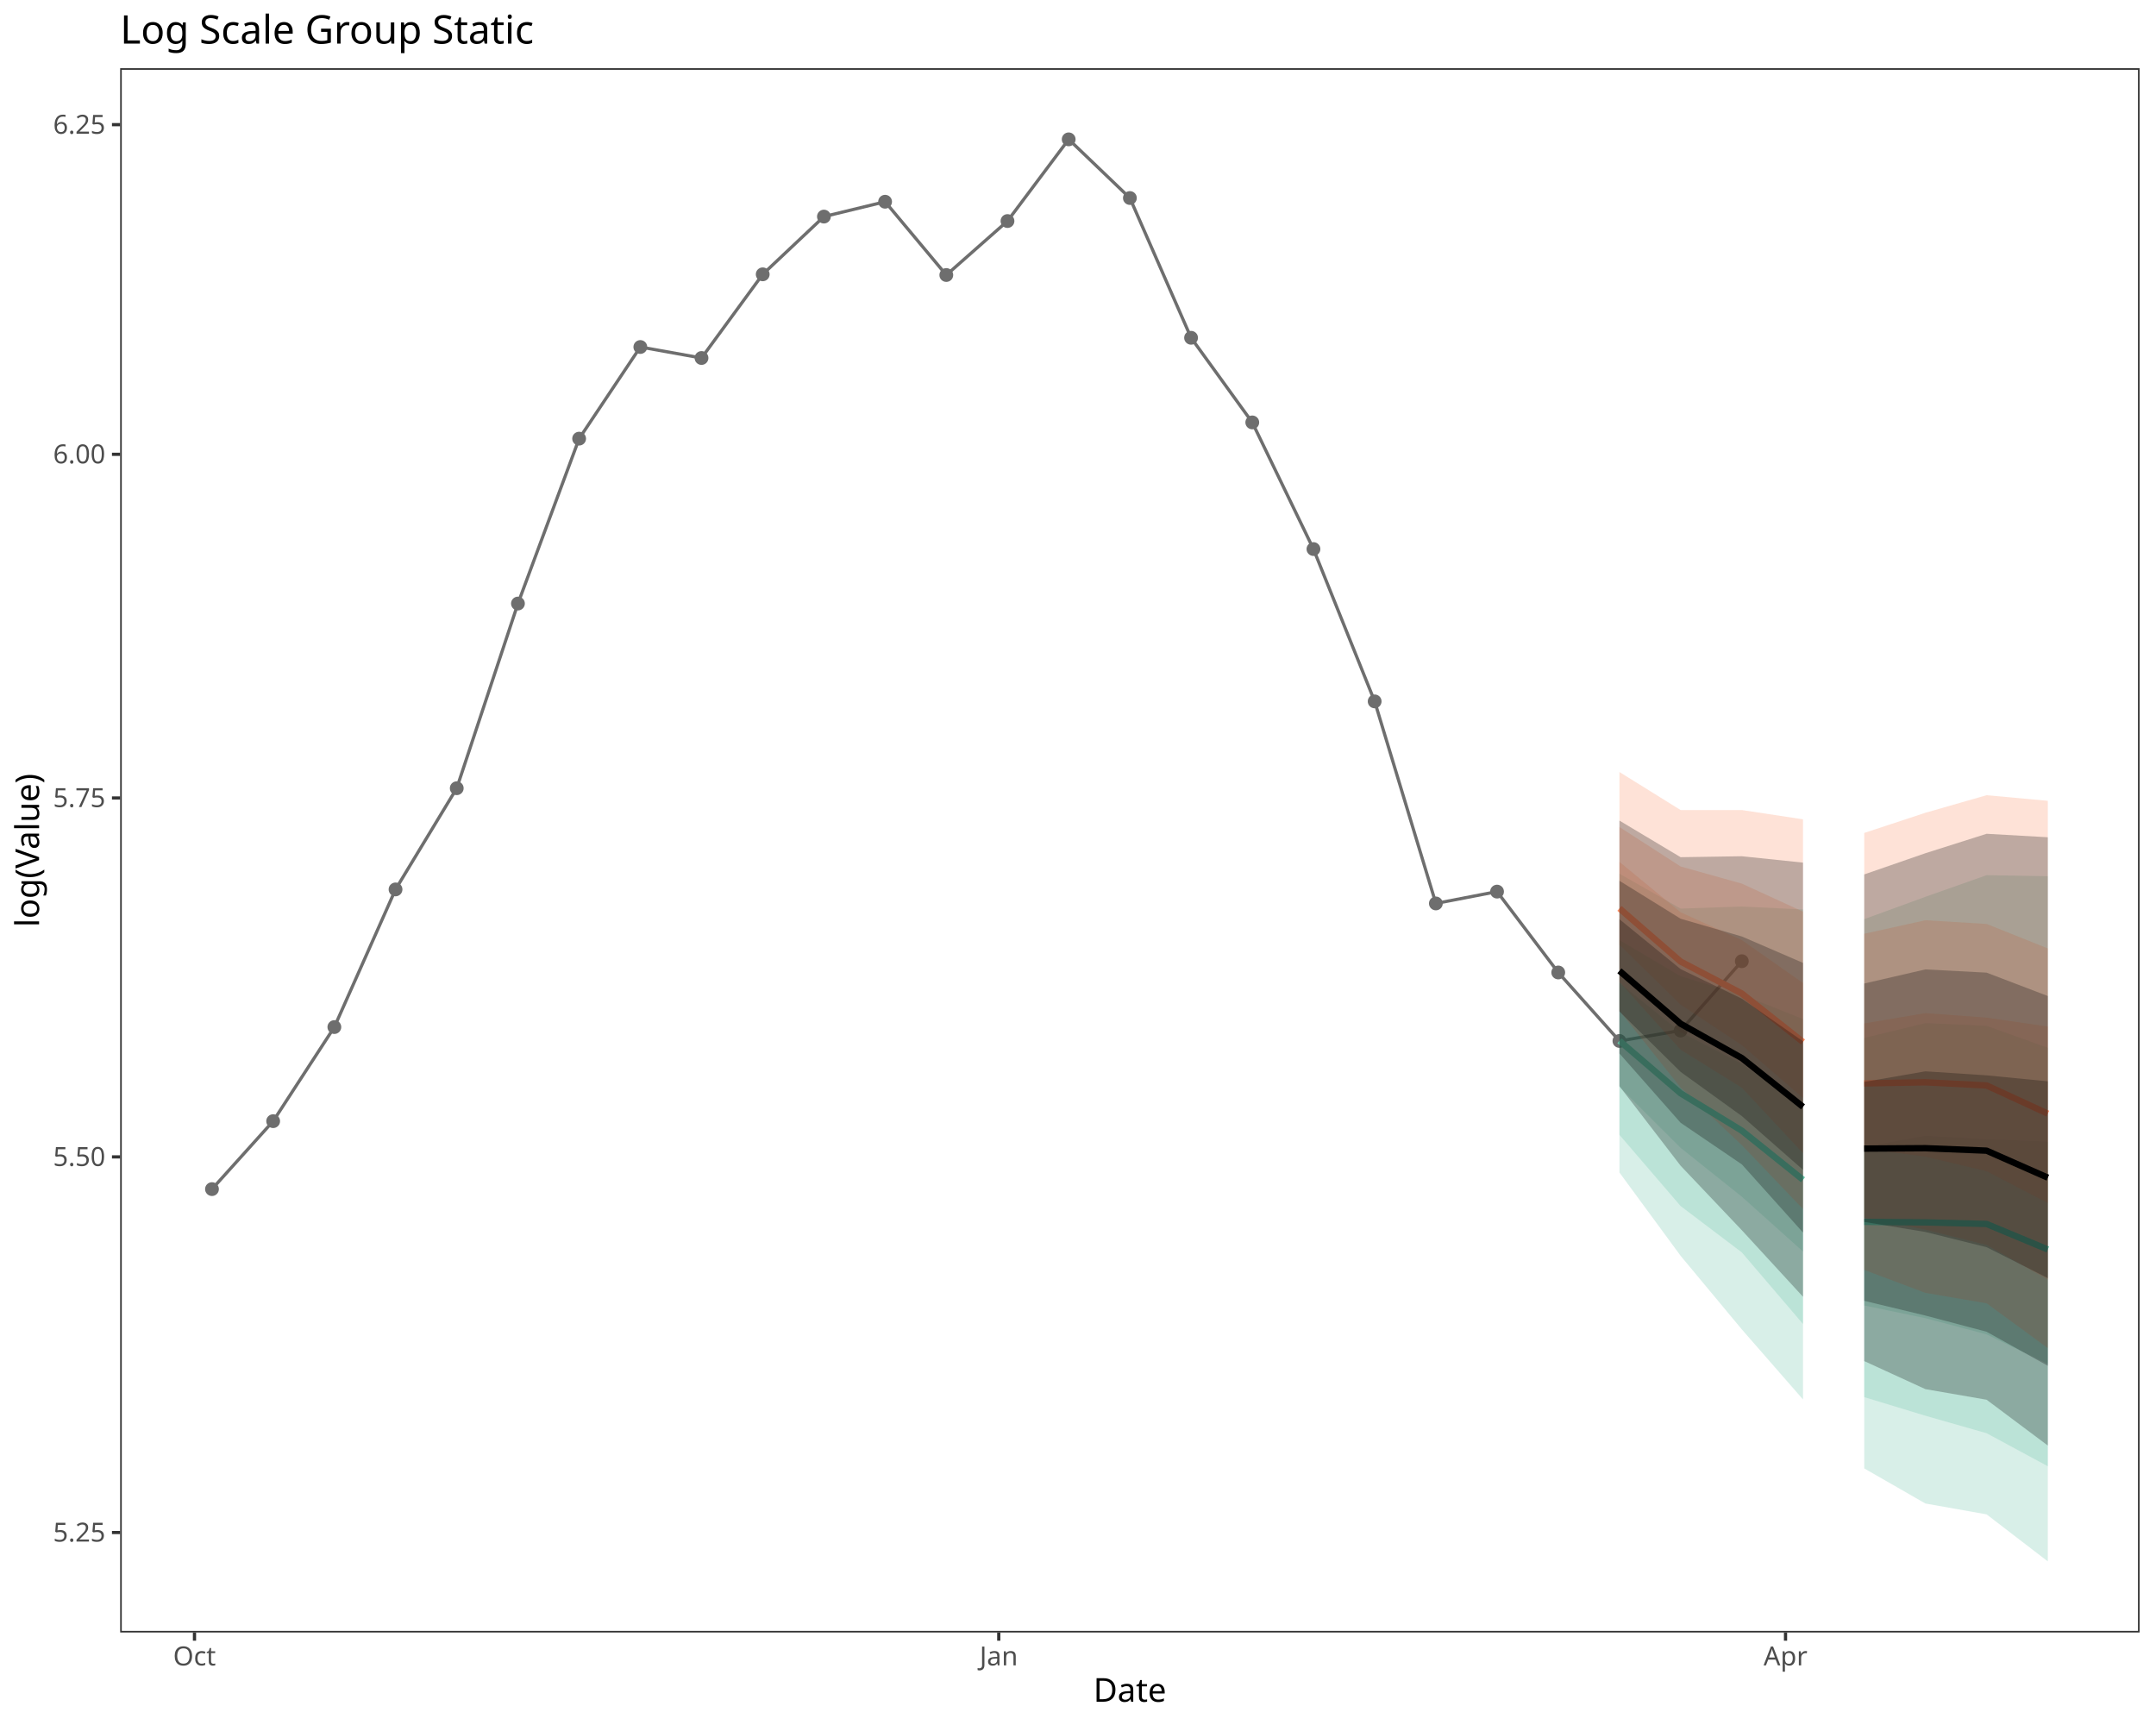
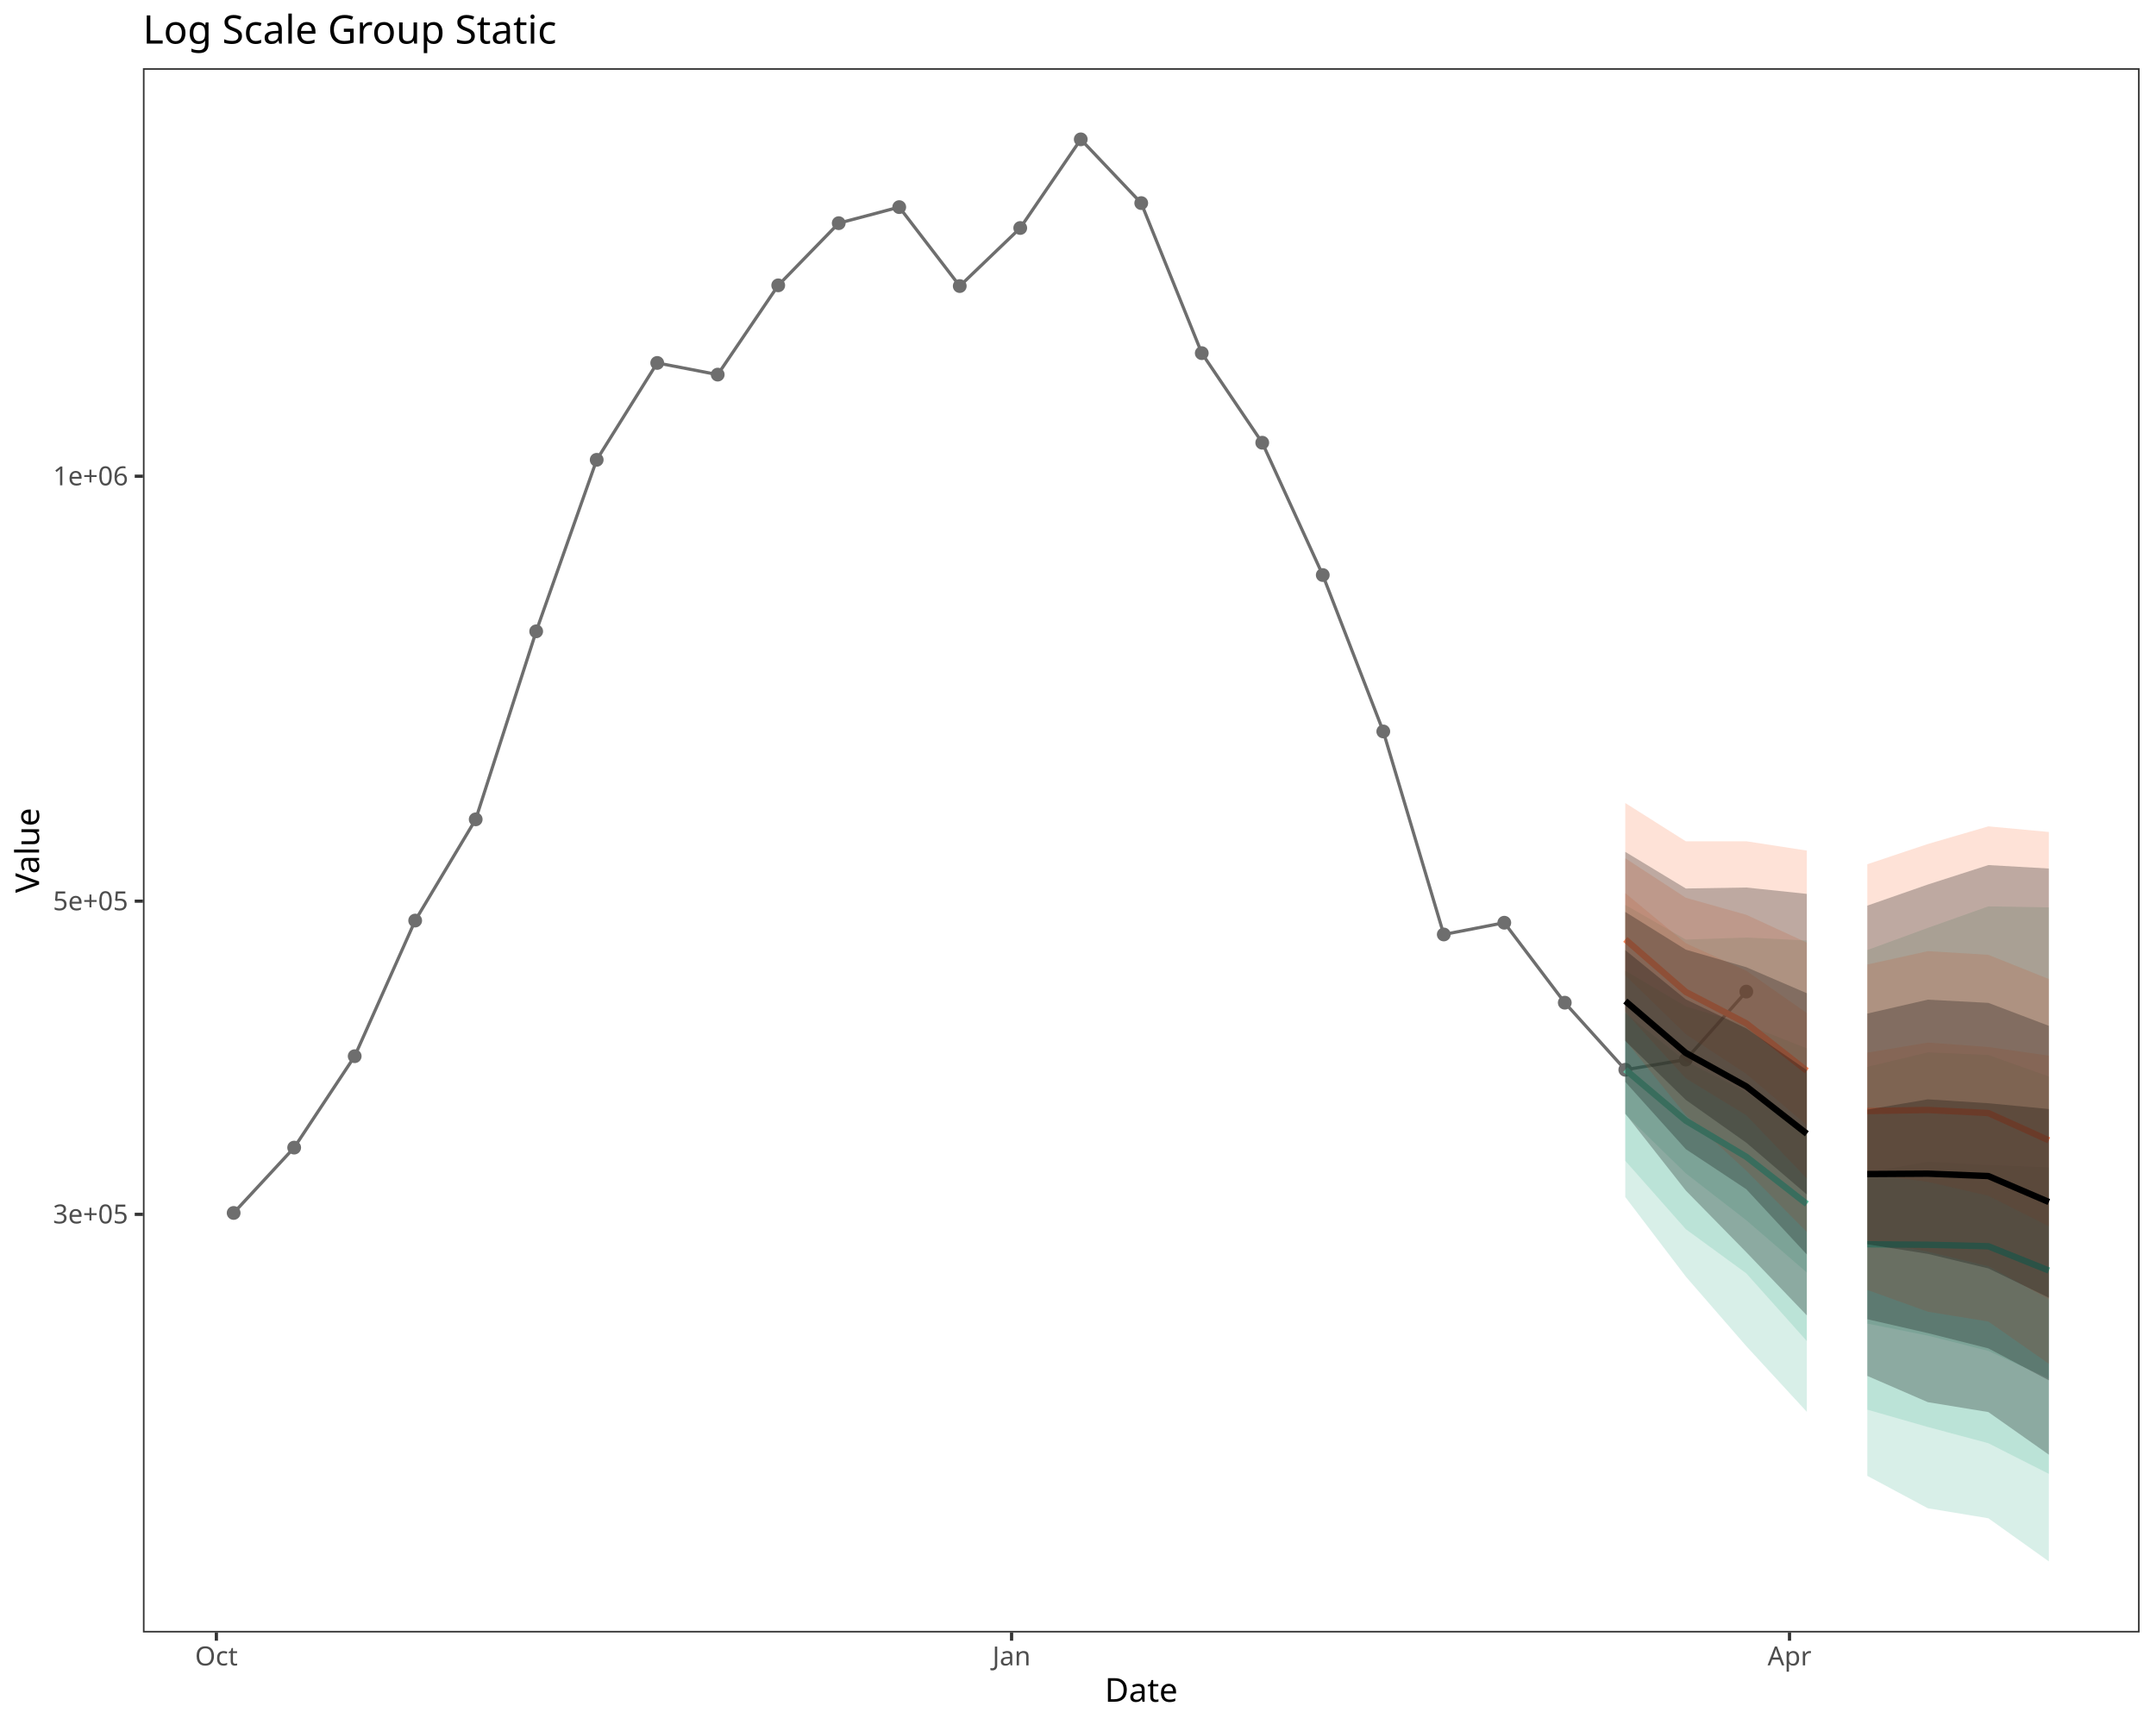
<svg xmlns="http://www.w3.org/2000/svg" class="svglite" data-engine-version="2.0" width="720.00pt" height="576.00pt" viewBox="0 0 720.00 576.00">
  <defs>
    <style type="text/css">
    .svglite line, .svglite polyline, .svglite polygon, .svglite path, .svglite rect, .svglite circle {
      fill: none;
      stroke: #000000;
      stroke-linecap: round;
      stroke-linejoin: round;
      stroke-miterlimit: 10.00;
    }
  </style>
  </defs>
  <rect width="100%" height="100%" style="stroke: none; fill: #FFFFFF;" />
  <defs>
    <clipPath id="cpMC4wMHw3MjAuMDB8MC4wMHw1NzYuMDA=">
      <rect x="0.00" y="0.00" width="720.00" height="576.00" />
    </clipPath>
  </defs>
  <g clip-path="url(#cpMC4wMHw3MjAuMDB8MC4wMHw1NzYuMDA=)">
    <rect x="0.00" y="0.00" width="720.00" height="576.00" style="stroke-width: 1.07; stroke: #FFFFFF; fill: #FFFFFF;" />
  </g>
  <defs>
-     <clipPath id="cpNDAuMTN8NzE0LjUyfDIyLjc4fDU0NS4xMQ==">
-       <rect x="40.13" y="22.78" width="674.39" height="522.33" />
+     <clipPath id="cpNDcuNzN8NzE0LjUyfDIyLjc4fDU0NS4xMQ==">
+       <rect x="47.73" y="22.78" width="666.80" height="522.33" />
    </clipPath>
  </defs>
-   <g clip-path="url(#cpNDAuMTN8NzE0LjUyfDIyLjc4fDU0NS4xMQ==)">
-     <rect x="40.13" y="22.78" width="674.39" height="522.33" style="stroke-width: 1.07; stroke: none; fill: #FFFFFF;" />
-     <polyline points="70.79,397.06 91.22,374.37 111.66,342.95 132.09,296.99 152.53,263.20 172.97,201.53 193.40,146.47 213.84,115.87 234.27,119.54 254.71,91.60 275.15,72.32 295.58,67.36 316.02,91.83 336.45,73.81 356.89,46.53 377.33,66.12 397.76,112.79 418.20,141.05 438.63,183.34 459.07,234.20 479.51,301.67 499.94,297.72 520.38,324.72 540.81,347.59 561.25,344.11 581.69,320.96 " style="stroke-width: 1.07; stroke: #6E6E6E; stroke-linecap: butt;" />
-     <circle cx="70.79" cy="397.06" r="1.95" style="stroke-width: 0.71; stroke: #6E6E6E; fill: #6E6E6E;" />
-     <circle cx="91.22" cy="374.37" r="1.95" style="stroke-width: 0.71; stroke: #6E6E6E; fill: #6E6E6E;" />
-     <circle cx="111.66" cy="342.95" r="1.95" style="stroke-width: 0.71; stroke: #6E6E6E; fill: #6E6E6E;" />
-     <circle cx="132.09" cy="296.99" r="1.95" style="stroke-width: 0.71; stroke: #6E6E6E; fill: #6E6E6E;" />
-     <circle cx="152.53" cy="263.20" r="1.95" style="stroke-width: 0.71; stroke: #6E6E6E; fill: #6E6E6E;" />
-     <circle cx="172.97" cy="201.53" r="1.95" style="stroke-width: 0.71; stroke: #6E6E6E; fill: #6E6E6E;" />
-     <circle cx="193.40" cy="146.47" r="1.95" style="stroke-width: 0.71; stroke: #6E6E6E; fill: #6E6E6E;" />
-     <circle cx="213.84" cy="115.87" r="1.95" style="stroke-width: 0.71; stroke: #6E6E6E; fill: #6E6E6E;" />
-     <circle cx="234.27" cy="119.54" r="1.95" style="stroke-width: 0.71; stroke: #6E6E6E; fill: #6E6E6E;" />
-     <circle cx="254.71" cy="91.60" r="1.95" style="stroke-width: 0.71; stroke: #6E6E6E; fill: #6E6E6E;" />
-     <circle cx="275.15" cy="72.32" r="1.95" style="stroke-width: 0.71; stroke: #6E6E6E; fill: #6E6E6E;" />
-     <circle cx="295.58" cy="67.36" r="1.95" style="stroke-width: 0.71; stroke: #6E6E6E; fill: #6E6E6E;" />
-     <circle cx="316.02" cy="91.83" r="1.95" style="stroke-width: 0.71; stroke: #6E6E6E; fill: #6E6E6E;" />
-     <circle cx="336.45" cy="73.81" r="1.95" style="stroke-width: 0.71; stroke: #6E6E6E; fill: #6E6E6E;" />
-     <circle cx="356.89" cy="46.53" r="1.95" style="stroke-width: 0.71; stroke: #6E6E6E; fill: #6E6E6E;" />
-     <circle cx="377.33" cy="66.12" r="1.95" style="stroke-width: 0.71; stroke: #6E6E6E; fill: #6E6E6E;" />
-     <circle cx="397.76" cy="112.79" r="1.95" style="stroke-width: 0.71; stroke: #6E6E6E; fill: #6E6E6E;" />
-     <circle cx="418.20" cy="141.05" r="1.95" style="stroke-width: 0.71; stroke: #6E6E6E; fill: #6E6E6E;" />
-     <circle cx="438.63" cy="183.34" r="1.95" style="stroke-width: 0.71; stroke: #6E6E6E; fill: #6E6E6E;" />
-     <circle cx="459.07" cy="234.20" r="1.95" style="stroke-width: 0.71; stroke: #6E6E6E; fill: #6E6E6E;" />
-     <circle cx="479.51" cy="301.67" r="1.95" style="stroke-width: 0.71; stroke: #6E6E6E; fill: #6E6E6E;" />
-     <circle cx="499.94" cy="297.72" r="1.95" style="stroke-width: 0.71; stroke: #6E6E6E; fill: #6E6E6E;" />
-     <circle cx="520.38" cy="324.72" r="1.95" style="stroke-width: 0.71; stroke: #6E6E6E; fill: #6E6E6E;" />
-     <circle cx="540.81" cy="347.59" r="1.95" style="stroke-width: 0.71; stroke: #6E6E6E; fill: #6E6E6E;" />
-     <circle cx="561.25" cy="344.11" r="1.95" style="stroke-width: 0.71; stroke: #6E6E6E; fill: #6E6E6E;" />
-     <circle cx="581.69" cy="320.96" r="1.95" style="stroke-width: 0.71; stroke: #6E6E6E; fill: #6E6E6E;" />
-     <polygon points="540.81,291.75 561.25,303.39 581.69,302.70 602.12,303.68 602.12,467.30 581.69,443.91 561.25,419.34 540.81,391.51 " style="stroke-width: 0.00; stroke: none; stroke-linecap: butt; fill: #66C2A5; fill-opacity: 0.25;" />
-     <polyline points="540.81,291.75 561.25,303.39 581.69,302.70 602.12,303.68 " style="stroke-width: 1.07; stroke: none; stroke-linecap: butt;" />
-     <polyline points="602.12,467.30 581.69,443.91 561.25,419.34 540.81,391.51 " style="stroke-width: 1.07; stroke: none; stroke-linecap: butt;" />
-     <polygon points="622.56,306.91 642.99,299.45 663.43,292.23 683.87,292.57 683.87,521.37 663.43,505.67 642.99,502.04 622.56,490.32 " style="stroke-width: 0.00; stroke: none; stroke-linecap: butt; fill: #66C2A5; fill-opacity: 0.25;" />
-     <polyline points="622.56,306.91 642.99,299.45 663.43,292.23 683.87,292.57 " style="stroke-width: 1.07; stroke: none; stroke-linecap: butt;" />
-     <polyline points="683.87,521.37 663.43,505.67 642.99,502.04 622.56,490.32 " style="stroke-width: 1.07; stroke: none; stroke-linecap: butt;" />
-     <polygon points="540.81,313.91 561.25,325.98 581.69,332.14 602.12,340.29 602.12,442.10 581.69,418.20 561.25,402.72 540.81,378.93 " style="stroke-width: 0.00; stroke: none; stroke-linecap: butt; fill: #66C2A5; fill-opacity: 0.25;" />
-     <polyline points="540.81,313.91 561.25,325.98 581.69,332.14 602.12,340.29 " style="stroke-width: 1.07; stroke: none; stroke-linecap: butt;" />
-     <polyline points="602.12,442.10 581.69,418.20 561.25,402.72 540.81,378.93 " style="stroke-width: 1.07; stroke: none; stroke-linecap: butt;" />
-     <polygon points="622.56,346.60 642.99,341.65 663.43,342.56 683.87,349.89 683.87,489.59 663.43,478.57 642.99,472.73 622.56,466.52 " style="stroke-width: 0.00; stroke: none; stroke-linecap: butt; fill: #66C2A5; fill-opacity: 0.25;" />
-     <polyline points="622.56,346.60 642.99,341.65 663.43,342.56 683.87,349.89 " style="stroke-width: 1.07; stroke: none; stroke-linecap: butt;" />
-     <polyline points="683.87,489.59 663.43,478.57 642.99,472.73 622.56,466.52 " style="stroke-width: 1.07; stroke: none; stroke-linecap: butt;" />
-     <polygon points="540.81,328.19 561.25,344.64 581.69,355.23 602.12,369.35 602.12,417.90 581.69,399.60 561.25,383.28 540.81,362.92 " style="stroke-width: 0.00; stroke: none; stroke-linecap: butt; fill: #66C2A5; fill-opacity: 0.25;" />
-     <polyline points="540.81,328.19 561.25,344.64 581.69,355.23 602.12,369.35 " style="stroke-width: 1.07; stroke: none; stroke-linecap: butt;" />
-     <polyline points="602.12,417.90 581.69,399.60 561.25,383.28 540.81,362.92 " style="stroke-width: 1.07; stroke: none; stroke-linecap: butt;" />
-     <polygon points="622.56,382.99 642.99,379.30 663.43,380.45 683.87,381.25 683.87,455.46 663.43,445.57 642.99,440.16 622.56,435.92 " style="stroke-width: 0.00; stroke: none; stroke-linecap: butt; fill: #66C2A5; fill-opacity: 0.25;" />
-     <polyline points="622.56,382.99 642.99,379.30 663.43,380.45 683.87,381.25 " style="stroke-width: 1.07; stroke: none; stroke-linecap: butt;" />
-     <polyline points="683.87,455.46 663.43,445.57 642.99,440.16 622.56,435.92 " style="stroke-width: 1.07; stroke: none; stroke-linecap: butt;" />
-     <polygon points="540.81,257.78 561.25,270.49 581.69,270.48 602.12,273.58 602.12,403.73 581.69,382.40 561.25,363.17 540.81,337.53 " style="stroke-width: 0.00; stroke: none; stroke-linecap: butt; fill: #FC8D62; fill-opacity: 0.25;" />
-     <polyline points="540.81,257.78 561.25,270.49 581.69,270.48 602.12,273.58 " style="stroke-width: 1.07; stroke: none; stroke-linecap: butt;" />
-     <polyline points="602.12,403.73 581.69,382.40 561.25,363.17 540.81,337.53 " style="stroke-width: 1.07; stroke: none; stroke-linecap: butt;" />
-     <polygon points="622.56,278.13 642.99,271.39 663.43,265.53 683.87,267.40 683.87,450.17 663.43,435.20 642.99,431.72 622.56,424.05 " style="stroke-width: 0.00; stroke: none; stroke-linecap: butt; fill: #FC8D62; fill-opacity: 0.25;" />
-     <polyline points="622.56,278.13 642.99,271.39 663.43,265.53 683.87,267.40 " style="stroke-width: 1.07; stroke: none; stroke-linecap: butt;" />
-     <polyline points="683.87,450.17 663.43,435.20 642.99,431.72 622.56,424.05 " style="stroke-width: 1.07; stroke: none; stroke-linecap: butt;" />
-     <polygon points="540.81,276.15 561.25,289.33 581.69,295.05 602.12,304.41 602.12,385.09 581.69,363.22 561.25,350.54 540.81,327.91 " style="stroke-width: 0.00; stroke: none; stroke-linecap: butt; fill: #FC8D62; fill-opacity: 0.25;" />
-     <polyline points="540.81,276.15 561.25,289.33 581.69,295.05 602.12,304.41 " style="stroke-width: 1.07; stroke: none; stroke-linecap: butt;" />
-     <polyline points="602.12,385.09 581.69,363.22 561.25,350.54 540.81,327.91 " style="stroke-width: 1.07; stroke: none; stroke-linecap: butt;" />
-     <polygon points="622.56,311.79 642.99,307.27 663.43,308.51 683.87,316.68 683.87,427.28 663.43,415.70 642.99,410.60 622.56,406.64 " style="stroke-width: 0.00; stroke: none; stroke-linecap: butt; fill: #FC8D62; fill-opacity: 0.25;" />
-     <polyline points="622.56,311.79 642.99,307.27 663.43,308.51 683.87,316.68 " style="stroke-width: 1.07; stroke: none; stroke-linecap: butt;" />
-     <polyline points="683.87,427.28 663.43,415.70 642.99,410.60 622.56,406.64 " style="stroke-width: 1.07; stroke: none; stroke-linecap: butt;" />
-     <polygon points="540.81,287.80 561.25,304.63 581.69,313.91 602.12,328.25 602.12,366.65 581.69,348.99 561.25,335.47 540.81,315.47 " style="stroke-width: 0.00; stroke: none; stroke-linecap: butt; fill: #FC8D62; fill-opacity: 0.25;" />
-     <polyline points="540.81,287.80 561.25,304.63 581.69,313.91 602.12,328.25 " style="stroke-width: 1.07; stroke: none; stroke-linecap: butt;" />
-     <polyline points="602.12,366.65 581.69,348.99 561.25,335.47 540.81,315.47 " style="stroke-width: 1.07; stroke: none; stroke-linecap: butt;" />
-     <polygon points="622.56,341.73 642.99,338.30 663.43,339.80 683.87,342.78 683.87,401.69 663.43,391.07 642.99,386.22 622.56,383.52 " style="stroke-width: 0.00; stroke: none; stroke-linecap: butt; fill: #FC8D62; fill-opacity: 0.25;" />
-     <polyline points="622.56,341.73 642.99,338.30 663.43,339.80 683.87,342.78 " style="stroke-width: 1.07; stroke: none; stroke-linecap: butt;" />
-     <polyline points="683.87,401.69 663.43,391.07 642.99,386.22 622.56,383.52 " style="stroke-width: 1.07; stroke: none; stroke-linecap: butt;" />
-     <polyline points="540.81,347.52 561.25,365.07 581.69,377.55 602.12,393.94 " style="stroke-width: 2.13; stroke: #66C2A5; stroke-linecap: butt;" />
-     <polyline points="622.56,408.00 642.99,408.17 663.43,408.70 683.87,417.22 " style="stroke-width: 2.13; stroke: #66C2A5; stroke-linecap: butt;" />
-     <polyline points="540.81,303.32 561.25,321.08 581.69,331.75 602.12,347.93 " style="stroke-width: 2.13; stroke: #FC8D62; stroke-linecap: butt;" />
-     <polyline points="622.56,361.76 642.99,361.39 663.43,362.45 683.87,371.86 " style="stroke-width: 2.13; stroke: #FC8D62; stroke-linecap: butt;" />
-     <polygon points="540.81,274.01 561.25,286.23 581.69,285.91 602.12,288.04 602.12,433.01 581.69,410.79 561.25,389.26 540.81,362.67 " style="stroke-width: 0.00; stroke: none; stroke-linecap: butt; fill: #000000; fill-opacity: 0.25;" />
-     <polyline points="540.81,274.01 561.25,286.23 581.69,285.91 602.12,288.04 " style="stroke-width: 1.07; stroke: none; stroke-linecap: butt;" />
-     <polyline points="602.12,433.01 581.69,410.79 561.25,389.26 540.81,362.67 " style="stroke-width: 1.07; stroke: none; stroke-linecap: butt;" />
-     <polygon points="622.56,291.98 642.99,284.90 663.43,278.41 683.87,279.57 683.87,482.68 663.43,467.39 642.99,463.85 622.56,454.48 " style="stroke-width: 0.00; stroke: none; stroke-linecap: butt; fill: #000000; fill-opacity: 0.25;" />
-     <polyline points="622.56,291.98 642.99,284.90 663.43,278.41 683.87,279.57 " style="stroke-width: 1.07; stroke: none; stroke-linecap: butt;" />
-     <polyline points="683.87,482.68 663.43,467.39 642.99,463.85 622.56,454.48 " style="stroke-width: 1.07; stroke: none; stroke-linecap: butt;" />
-     <polygon points="540.81,294.10 561.25,306.78 581.69,312.70 602.12,321.52 602.12,411.56 581.69,388.80 561.25,374.91 540.81,351.76 " style="stroke-width: 0.00; stroke: none; stroke-linecap: butt; fill: #000000; fill-opacity: 0.25;" />
-     <polyline points="540.81,294.10 561.25,306.78 581.69,312.70 602.12,321.52 " style="stroke-width: 1.07; stroke: none; stroke-linecap: butt;" />
-     <polyline points="602.12,411.56 581.69,388.80 561.25,374.91 540.81,351.76 " style="stroke-width: 1.07; stroke: none; stroke-linecap: butt;" />
-     <polygon points="622.56,328.41 642.99,323.70 663.43,324.78 683.87,332.58 683.87,456.05 663.43,444.69 642.99,439.28 622.56,434.36 " style="stroke-width: 0.00; stroke: none; stroke-linecap: butt; fill: #000000; fill-opacity: 0.25;" />
-     <polyline points="622.56,328.41 642.99,323.70 663.43,324.78 683.87,332.58 " style="stroke-width: 1.07; stroke: none; stroke-linecap: butt;" />
-     <polyline points="683.87,456.05 663.43,444.69 642.99,439.28 622.56,434.36 " style="stroke-width: 1.07; stroke: none; stroke-linecap: butt;" />
-     <polygon points="540.81,306.94 561.25,323.60 581.69,333.47 602.12,347.71 602.12,390.62 581.69,372.67 561.25,357.92 540.81,337.75 " style="stroke-width: 0.00; stroke: none; stroke-linecap: butt; fill: #000000; fill-opacity: 0.25;" />
-     <polyline points="540.81,306.94 561.25,323.60 581.69,333.47 602.12,347.71 " style="stroke-width: 1.07; stroke: none; stroke-linecap: butt;" />
-     <polyline points="602.12,390.62 581.69,372.67 561.25,357.92 540.81,337.75 " style="stroke-width: 1.07; stroke: none; stroke-linecap: butt;" />
-     <polygon points="622.56,361.27 642.99,357.73 663.43,359.07 683.87,361.07 683.87,426.77 663.43,416.46 642.99,411.37 622.56,408.00 " style="stroke-width: 0.00; stroke: none; stroke-linecap: butt; fill: #000000; fill-opacity: 0.25;" />
-     <polyline points="622.56,361.27 642.99,357.73 663.43,359.07 683.87,361.07 " style="stroke-width: 1.07; stroke: none; stroke-linecap: butt;" />
-     <polyline points="683.87,426.77 663.43,416.46 642.99,411.37 622.56,408.00 " style="stroke-width: 1.07; stroke: none; stroke-linecap: butt;" />
-     <polyline points="540.81,324.16 561.25,341.84 581.69,353.31 602.12,369.59 " style="stroke-width: 2.13; stroke-linecap: butt;" />
-     <polyline points="622.56,383.53 642.99,383.40 663.43,384.22 683.87,393.24 " style="stroke-width: 2.13; stroke-linecap: butt;" />
-     <rect x="40.13" y="22.78" width="674.39" height="522.33" style="stroke-width: 1.07; stroke: #333333;" />
+   <g clip-path="url(#cpNDcuNzN8NzE0LjUyfDIyLjc4fDU0NS4xMQ==)">
+     <rect x="47.73" y="22.78" width="666.80" height="522.33" style="stroke-width: 1.07; stroke: none; fill: #FFFFFF;" />
+     <polyline points="78.03,405.02 98.24,383.20 118.45,352.68 138.65,307.39 158.86,273.59 179.06,210.81 199.27,153.54 219.48,121.19 239.68,125.09 259.89,95.28 280.09,74.52 300.30,69.16 320.51,95.52 340.71,76.13 360.92,46.53 381.12,67.82 401.33,117.92 421.53,147.83 441.74,192.01 461.95,244.24 482.15,312.03 502.36,308.11 522.56,334.81 542.77,357.21 562.98,353.81 583.18,331.11 " style="stroke-width: 1.07; stroke: #6E6E6E; stroke-linecap: butt;" />
+     <circle cx="78.03" cy="405.02" r="1.95" style="stroke-width: 0.71; stroke: #6E6E6E; fill: #6E6E6E;" />
+     <circle cx="98.24" cy="383.20" r="1.95" style="stroke-width: 0.71; stroke: #6E6E6E; fill: #6E6E6E;" />
+     <circle cx="118.45" cy="352.68" r="1.95" style="stroke-width: 0.71; stroke: #6E6E6E; fill: #6E6E6E;" />
+     <circle cx="138.65" cy="307.39" r="1.95" style="stroke-width: 0.71; stroke: #6E6E6E; fill: #6E6E6E;" />
+     <circle cx="158.86" cy="273.59" r="1.95" style="stroke-width: 0.71; stroke: #6E6E6E; fill: #6E6E6E;" />
+     <circle cx="179.06" cy="210.81" r="1.95" style="stroke-width: 0.71; stroke: #6E6E6E; fill: #6E6E6E;" />
+     <circle cx="199.27" cy="153.54" r="1.95" style="stroke-width: 0.71; stroke: #6E6E6E; fill: #6E6E6E;" />
+     <circle cx="219.48" cy="121.19" r="1.95" style="stroke-width: 0.71; stroke: #6E6E6E; fill: #6E6E6E;" />
+     <circle cx="239.68" cy="125.09" r="1.95" style="stroke-width: 0.71; stroke: #6E6E6E; fill: #6E6E6E;" />
+     <circle cx="259.89" cy="95.28" r="1.95" style="stroke-width: 0.71; stroke: #6E6E6E; fill: #6E6E6E;" />
+     <circle cx="280.09" cy="74.52" r="1.95" style="stroke-width: 0.71; stroke: #6E6E6E; fill: #6E6E6E;" />
+     <circle cx="300.30" cy="69.16" r="1.95" style="stroke-width: 0.71; stroke: #6E6E6E; fill: #6E6E6E;" />
+     <circle cx="320.51" cy="95.52" r="1.95" style="stroke-width: 0.71; stroke: #6E6E6E; fill: #6E6E6E;" />
+     <circle cx="340.71" cy="76.13" r="1.95" style="stroke-width: 0.71; stroke: #6E6E6E; fill: #6E6E6E;" />
+     <circle cx="360.92" cy="46.53" r="1.95" style="stroke-width: 0.71; stroke: #6E6E6E; fill: #6E6E6E;" />
+     <circle cx="381.12" cy="67.82" r="1.95" style="stroke-width: 0.71; stroke: #6E6E6E; fill: #6E6E6E;" />
+     <circle cx="401.33" cy="117.92" r="1.95" style="stroke-width: 0.71; stroke: #6E6E6E; fill: #6E6E6E;" />
+     <circle cx="421.53" cy="147.83" r="1.95" style="stroke-width: 0.71; stroke: #6E6E6E; fill: #6E6E6E;" />
+     <circle cx="441.74" cy="192.01" r="1.95" style="stroke-width: 0.71; stroke: #6E6E6E; fill: #6E6E6E;" />
+     <circle cx="461.95" cy="244.24" r="1.95" style="stroke-width: 0.71; stroke: #6E6E6E; fill: #6E6E6E;" />
+     <circle cx="482.15" cy="312.03" r="1.95" style="stroke-width: 0.71; stroke: #6E6E6E; fill: #6E6E6E;" />
+     <circle cx="502.36" cy="308.11" r="1.95" style="stroke-width: 0.71; stroke: #6E6E6E; fill: #6E6E6E;" />
+     <circle cx="522.56" cy="334.81" r="1.95" style="stroke-width: 0.71; stroke: #6E6E6E; fill: #6E6E6E;" />
+     <circle cx="542.77" cy="357.21" r="1.95" style="stroke-width: 0.71; stroke: #6E6E6E; fill: #6E6E6E;" />
+     <circle cx="562.98" cy="353.81" r="1.95" style="stroke-width: 0.71; stroke: #6E6E6E; fill: #6E6E6E;" />
+     <circle cx="583.18" cy="331.11" r="1.95" style="stroke-width: 0.71; stroke: #6E6E6E; fill: #6E6E6E;" />
+     <polygon points="542.77,302.17 562.98,313.74 583.18,313.06 603.39,314.03 603.39,471.43 583.18,449.50 562.98,426.27 542.77,399.71 " style="stroke-width: 0.00; stroke: none; stroke-linecap: butt; fill: #66C2A5; fill-opacity: 0.25;" />
+     <polyline points="542.77,302.17 562.98,313.74 583.18,313.06 603.39,314.03 " style="stroke-width: 1.07; stroke: none; stroke-linecap: butt;" />
+     <polyline points="603.39,471.43 583.18,449.50 562.98,426.27 542.77,399.71 " style="stroke-width: 1.07; stroke: none; stroke-linecap: butt;" />
+     <polygon points="623.59,317.23 643.80,309.83 664.01,302.65 684.21,302.99 684.21,521.37 664.01,506.97 643.80,503.63 623.59,492.81 " style="stroke-width: 0.00; stroke: none; stroke-linecap: butt; fill: #66C2A5; fill-opacity: 0.25;" />
+     <polyline points="623.59,317.23 643.80,309.83 664.01,302.65 684.21,302.99 " style="stroke-width: 1.07; stroke: none; stroke-linecap: butt;" />
+     <polyline points="684.21,521.37 664.01,506.97 643.80,503.63 623.59,492.81 " style="stroke-width: 1.07; stroke: none; stroke-linecap: butt;" />
+     <polygon points="542.77,324.15 562.98,336.05 583.18,342.10 603.39,350.08 603.39,447.80 583.18,425.19 562.98,410.44 542.77,387.61 " style="stroke-width: 0.00; stroke: none; stroke-linecap: butt; fill: #66C2A5; fill-opacity: 0.25;" />
+     <polyline points="542.77,324.15 562.98,336.05 583.18,342.10 603.39,350.08 " style="stroke-width: 1.07; stroke: none; stroke-linecap: butt;" />
+     <polyline points="603.39,447.80 583.18,425.19 562.98,410.44 542.77,387.61 " style="stroke-width: 1.07; stroke: none; stroke-linecap: butt;" />
+     <polygon points="623.59,356.25 643.80,351.41 664.01,352.29 684.21,359.46 684.21,492.14 664.01,481.91 643.80,476.49 623.59,470.70 " style="stroke-width: 0.00; stroke: none; stroke-linecap: butt; fill: #66C2A5; fill-opacity: 0.25;" />
+     <polyline points="623.59,356.25 643.80,351.41 664.01,352.29 684.21,359.46 " style="stroke-width: 1.07; stroke: none; stroke-linecap: butt;" />
+     <polyline points="684.21,492.14 664.01,481.91 643.80,476.49 623.59,470.70 " style="stroke-width: 1.07; stroke: none; stroke-linecap: butt;" />
+     <polygon points="542.77,338.22 562.98,354.34 583.18,364.65 603.39,378.35 603.39,424.90 583.18,407.46 562.98,391.80 542.77,372.12 " style="stroke-width: 0.00; stroke: none; stroke-linecap: butt; fill: #66C2A5; fill-opacity: 0.25;" />
+     <polyline points="542.77,338.22 562.98,354.34 583.18,364.65 603.39,378.35 " style="stroke-width: 1.07; stroke: none; stroke-linecap: butt;" />
+     <polyline points="603.39,424.90 583.18,407.46 562.98,391.80 542.77,372.12 " style="stroke-width: 1.07; stroke: none; stroke-linecap: butt;" />
+     <polygon points="623.59,391.51 643.80,387.96 664.01,389.07 684.21,389.84 684.21,460.35 664.01,451.07 643.80,445.98 623.59,441.97 " style="stroke-width: 0.00; stroke: none; stroke-linecap: butt; fill: #66C2A5; fill-opacity: 0.25;" />
+     <polyline points="623.59,391.51 643.80,387.96 664.01,389.07 684.21,389.84 " style="stroke-width: 1.07; stroke: none; stroke-linecap: butt;" />
+     <polyline points="684.21,460.35 664.01,451.07 643.80,445.98 623.59,441.97 " style="stroke-width: 1.07; stroke: none; stroke-linecap: butt;" />
+     <polygon points="542.77,268.14 562.98,280.92 583.18,280.91 603.39,284.02 603.39,411.41 583.18,390.94 562.98,372.36 542.77,347.38 " style="stroke-width: 0.00; stroke: none; stroke-linecap: butt; fill: #FC8D62; fill-opacity: 0.25;" />
+     <polyline points="542.77,268.14 562.98,280.92 583.18,280.91 603.39,284.02 " style="stroke-width: 1.07; stroke: none; stroke-linecap: butt;" />
+     <polyline points="603.39,411.41 583.18,390.94 562.98,372.36 542.77,347.38 " style="stroke-width: 1.07; stroke: none; stroke-linecap: butt;" />
+     <polygon points="623.59,288.58 643.80,281.82 664.01,275.93 684.21,277.81 684.21,455.39 664.01,441.29 643.80,438.01 623.59,430.74 " style="stroke-width: 0.00; stroke: none; stroke-linecap: butt; fill: #FC8D62; fill-opacity: 0.25;" />
+     <polyline points="623.59,288.58 643.80,281.82 664.01,275.93 684.21,277.81 " style="stroke-width: 1.07; stroke: none; stroke-linecap: butt;" />
+     <polyline points="684.21,455.39 664.01,441.29 643.80,438.01 623.59,430.74 " style="stroke-width: 1.07; stroke: none; stroke-linecap: butt;" />
+     <polygon points="542.77,286.59 562.98,299.77 583.18,305.46 603.39,314.75 603.39,393.53 583.18,372.41 562.98,360.09 542.77,337.94 " style="stroke-width: 0.00; stroke: none; stroke-linecap: butt; fill: #FC8D62; fill-opacity: 0.25;" />
+     <polyline points="542.77,286.59 562.98,299.77 583.18,305.46 603.39,314.75 " style="stroke-width: 1.07; stroke: none; stroke-linecap: butt;" />
+     <polyline points="603.39,393.53 583.18,372.41 562.98,360.09 542.77,337.94 " style="stroke-width: 1.07; stroke: none; stroke-linecap: butt;" />
+     <polygon points="623.59,322.06 643.80,317.59 664.01,318.82 684.21,326.89 684.21,433.80 664.01,422.82 643.80,417.96 623.59,414.18 " style="stroke-width: 0.00; stroke: none; stroke-linecap: butt; fill: #FC8D62; fill-opacity: 0.25;" />
+     <polyline points="623.59,322.06 643.80,317.59 664.01,318.82 684.21,326.89 " style="stroke-width: 1.07; stroke: none; stroke-linecap: butt;" />
+     <polyline points="684.21,433.80 664.01,422.82 643.80,417.96 623.59,414.18 " style="stroke-width: 1.07; stroke: none; stroke-linecap: butt;" />
+     <polygon points="542.77,298.24 562.98,314.97 583.18,324.15 603.39,338.27 603.39,375.74 583.18,358.58 562.98,345.36 542.77,325.70 " style="stroke-width: 0.00; stroke: none; stroke-linecap: butt; fill: #FC8D62; fill-opacity: 0.25;" />
+     <polyline points="542.77,298.24 562.98,314.97 583.18,324.15 603.39,338.27 " style="stroke-width: 1.07; stroke: none; stroke-linecap: butt;" />
+     <polyline points="603.39,375.74 583.18,358.58 562.98,345.36 542.77,325.70 " style="stroke-width: 1.07; stroke: none; stroke-linecap: butt;" />
+     <polygon points="623.59,351.49 643.80,348.13 664.01,349.60 684.21,352.51 684.21,409.45 664.01,399.28 643.80,394.62 623.59,392.03 " style="stroke-width: 0.00; stroke: none; stroke-linecap: butt; fill: #FC8D62; fill-opacity: 0.25;" />
+     <polyline points="623.59,351.49 643.80,348.13 664.01,349.60 684.21,352.51 " style="stroke-width: 1.07; stroke: none; stroke-linecap: butt;" />
+     <polyline points="684.21,409.45 664.01,399.28 643.80,394.62 623.59,392.03 " style="stroke-width: 1.07; stroke: none; stroke-linecap: butt;" />
+     <polyline points="542.77,357.15 562.98,374.21 583.18,386.27 603.39,402.03 " style="stroke-width: 2.13; stroke: #66C2A5; stroke-linecap: butt;" />
+     <polyline points="623.59,415.48 643.80,415.64 664.01,416.14 684.21,424.25 " style="stroke-width: 2.13; stroke: #66C2A5; stroke-linecap: butt;" />
+     <polyline points="542.77,313.67 562.98,331.23 583.18,341.71 603.39,357.55 " style="stroke-width: 2.13; stroke: #FC8D62; stroke-linecap: butt;" />
+     <polyline points="623.59,370.99 643.80,370.64 664.01,371.66 684.21,380.77 " style="stroke-width: 2.13; stroke: #FC8D62; stroke-linecap: butt;" />
+     <polygon points="542.77,284.45 562.98,296.68 583.18,296.35 603.39,298.48 603.39,439.22 583.18,418.13 562.98,397.55 542.77,371.87 " style="stroke-width: 0.00; stroke: none; stroke-linecap: butt; fill: #000000; fill-opacity: 0.25;" />
+     <polyline points="542.77,284.45 562.98,296.68 583.18,296.35 603.39,298.48 " style="stroke-width: 1.07; stroke: none; stroke-linecap: butt;" />
+     <polyline points="603.39,439.22 583.18,418.13 562.98,397.55 542.77,371.87 " style="stroke-width: 1.07; stroke: none; stroke-linecap: butt;" />
+     <polygon points="623.59,302.40 643.80,295.35 664.01,288.86 684.21,290.01 684.21,485.73 664.01,471.51 643.80,468.20 623.59,459.43 " style="stroke-width: 0.00; stroke: none; stroke-linecap: butt; fill: #000000; fill-opacity: 0.25;" />
+     <polyline points="623.59,302.40 643.80,295.35 664.01,288.86 684.21,290.01 " style="stroke-width: 1.07; stroke: none; stroke-linecap: butt;" />
+     <polyline points="684.21,485.73 664.01,471.51 643.80,468.20 623.59,459.43 " style="stroke-width: 1.07; stroke: none; stroke-linecap: butt;" />
+     <polygon points="542.77,304.51 562.98,317.10 583.18,322.96 603.39,331.65 603.39,418.88 583.18,397.10 562.98,383.72 542.77,361.27 " style="stroke-width: 0.00; stroke: none; stroke-linecap: butt; fill: #000000; fill-opacity: 0.25;" />
+     <polyline points="542.77,304.51 562.98,317.10 583.18,322.96 603.39,331.65 " style="stroke-width: 1.07; stroke: none; stroke-linecap: butt;" />
+     <polyline points="603.39,418.88 583.18,397.10 562.98,383.72 542.77,361.27 " style="stroke-width: 1.07; stroke: none; stroke-linecap: butt;" />
+     <polygon points="623.59,338.44 643.80,333.80 664.01,334.87 684.21,342.53 684.21,460.90 664.01,450.24 643.80,445.14 623.59,440.50 " style="stroke-width: 0.00; stroke: none; stroke-linecap: butt; fill: #000000; fill-opacity: 0.25;" />
+     <polyline points="623.59,338.44 643.80,333.80 664.01,334.87 684.21,342.53 " style="stroke-width: 1.07; stroke: none; stroke-linecap: butt;" />
+     <polyline points="684.21,460.90 664.01,450.24 643.80,445.14 623.59,440.50 " style="stroke-width: 1.07; stroke: none; stroke-linecap: butt;" />
+     <polygon points="542.77,317.26 562.98,333.71 583.18,343.40 603.39,357.33 603.39,398.85 583.18,381.56 562.98,367.27 542.77,347.60 " style="stroke-width: 0.00; stroke: none; stroke-linecap: butt; fill: #000000; fill-opacity: 0.25;" />
+     <polyline points="542.77,317.26 562.98,333.71 583.18,343.40 603.39,357.33 " style="stroke-width: 1.07; stroke: none; stroke-linecap: butt;" />
+     <polyline points="603.39,398.85 583.18,381.56 562.98,367.27 542.77,347.60 " style="stroke-width: 1.07; stroke: none; stroke-linecap: butt;" />
+     <polygon points="623.59,370.52 643.80,367.08 664.01,368.38 684.21,370.32 684.21,433.32 664.01,423.54 643.80,418.69 623.59,415.48 " style="stroke-width: 0.00; stroke: none; stroke-linecap: butt; fill: #000000; fill-opacity: 0.25;" />
+     <polyline points="623.59,370.52 643.80,367.08 664.01,368.38 684.21,370.32 " style="stroke-width: 1.07; stroke: none; stroke-linecap: butt;" />
+     <polyline points="684.21,433.32 664.01,423.54 643.80,418.69 623.59,415.48 " style="stroke-width: 1.07; stroke: none; stroke-linecap: butt;" />
+     <polyline points="542.77,334.26 562.98,351.59 583.18,362.78 603.39,378.58 " style="stroke-width: 2.13; stroke-linecap: butt;" />
+     <polyline points="623.59,392.03 643.80,391.90 664.01,392.70 684.21,401.36 " style="stroke-width: 2.13; stroke-linecap: butt;" />
+     <rect x="47.73" y="22.78" width="666.80" height="522.33" style="stroke-width: 1.07; stroke: #333333;" />
  </g>
  <g clip-path="url(#cpMC4wMHw3MjAuMDB8MC4wMHw1NzYuMDA=)">
-     <text x="35.20" y="514.76" text-anchor="end" style="font-size: 8.80px; fill: #4D4D4D; font-family: sans;" textLength="17.13px" lengthAdjust="spacingAndGlyphs">5.25</text>
-     <text x="35.20" y="389.33" text-anchor="end" style="font-size: 8.80px; fill: #4D4D4D; font-family: sans;" textLength="17.13px" lengthAdjust="spacingAndGlyphs">5.50</text>
-     <text x="35.20" y="269.48" text-anchor="end" style="font-size: 8.80px; fill: #4D4D4D; font-family: sans;" textLength="17.13px" lengthAdjust="spacingAndGlyphs">5.75</text>
-     <text x="35.20" y="154.72" text-anchor="end" style="font-size: 8.80px; fill: #4D4D4D; font-family: sans;" textLength="17.13px" lengthAdjust="spacingAndGlyphs">6.00</text>
-     <text x="35.20" y="44.66" text-anchor="end" style="font-size: 8.80px; fill: #4D4D4D; font-family: sans;" textLength="17.13px" lengthAdjust="spacingAndGlyphs">6.25</text>
-     <polyline points="37.39,511.73 40.13,511.73 " style="stroke-width: 1.07; stroke: #333333; stroke-linecap: butt;" />
-     <polyline points="37.39,386.30 40.13,386.30 " style="stroke-width: 1.07; stroke: #333333; stroke-linecap: butt;" />
-     <polyline points="37.39,266.45 40.13,266.45 " style="stroke-width: 1.07; stroke: #333333; stroke-linecap: butt;" />
-     <polyline points="37.39,151.70 40.13,151.70 " style="stroke-width: 1.07; stroke: #333333; stroke-linecap: butt;" />
-     <polyline points="37.39,41.63 40.13,41.63 " style="stroke-width: 1.07; stroke: #333333; stroke-linecap: butt;" />
-     <polyline points="64.95,547.85 64.95,545.11 " style="stroke-width: 1.07; stroke: #333333; stroke-linecap: butt;" />
-     <polyline points="333.54,547.85 333.54,545.11 " style="stroke-width: 1.07; stroke: #333333; stroke-linecap: butt;" />
-     <polyline points="596.28,547.85 596.28,545.11 " style="stroke-width: 1.07; stroke: #333333; stroke-linecap: butt;" />
-     <text x="64.95" y="556.10" text-anchor="middle" style="font-size: 8.80px; fill: #4D4D4D; font-family: sans;" textLength="13.70px" lengthAdjust="spacingAndGlyphs">Oct</text>
-     <text x="333.54" y="556.10" text-anchor="middle" style="font-size: 8.80px; fill: #4D4D4D; font-family: sans;" textLength="14.19px" lengthAdjust="spacingAndGlyphs">Jan</text>
-     <text x="596.28" y="556.10" text-anchor="middle" style="font-size: 8.80px; fill: #4D4D4D; font-family: sans;" textLength="13.70px" lengthAdjust="spacingAndGlyphs">Apr</text>
-     <text x="377.33" y="568.24" text-anchor="middle" style="font-size: 11.00px; font-family: sans;" textLength="23.24px" lengthAdjust="spacingAndGlyphs">Date</text>
-     <text transform="translate(13.05,283.95) rotate(-90)" text-anchor="middle" style="font-size: 11.00px; font-family: sans;" textLength="50.14px" lengthAdjust="spacingAndGlyphs">log(Value)</text>
-     <text x="40.13" y="14.56" style="font-size: 13.20px; font-family: sans;" textLength="135.76px" lengthAdjust="spacingAndGlyphs">Log Scale Group Static</text>
+     <text x="42.79" y="408.51" text-anchor="end" style="font-size: 8.80px; fill: #4D4D4D; font-family: sans;" textLength="24.72px" lengthAdjust="spacingAndGlyphs">3e+05</text>
+     <text x="42.79" y="303.94" text-anchor="end" style="font-size: 8.80px; fill: #4D4D4D; font-family: sans;" textLength="24.72px" lengthAdjust="spacingAndGlyphs">5e+05</text>
+     <text x="42.79" y="162.05" text-anchor="end" style="font-size: 8.80px; fill: #4D4D4D; font-family: sans;" textLength="24.72px" lengthAdjust="spacingAndGlyphs">1e+06</text>
+     <polyline points="44.99,405.48 47.73,405.48 " style="stroke-width: 1.07; stroke: #333333; stroke-linecap: butt;" />
+     <polyline points="44.99,300.91 47.73,300.91 " style="stroke-width: 1.07; stroke: #333333; stroke-linecap: butt;" />
+     <polyline points="44.99,159.02 47.73,159.02 " style="stroke-width: 1.07; stroke: #333333; stroke-linecap: butt;" />
+     <polyline points="72.26,547.85 72.26,545.11 " style="stroke-width: 1.07; stroke: #333333; stroke-linecap: butt;" />
+     <polyline points="337.82,547.85 337.82,545.11 " style="stroke-width: 1.07; stroke: #333333; stroke-linecap: butt;" />
+     <polyline points="597.61,547.85 597.61,545.11 " style="stroke-width: 1.07; stroke: #333333; stroke-linecap: butt;" />
+     <text x="72.26" y="556.10" text-anchor="middle" style="font-size: 8.80px; fill: #4D4D4D; font-family: sans;" textLength="13.70px" lengthAdjust="spacingAndGlyphs">Oct</text>
+     <text x="337.82" y="556.10" text-anchor="middle" style="font-size: 8.80px; fill: #4D4D4D; font-family: sans;" textLength="14.19px" lengthAdjust="spacingAndGlyphs">Jan</text>
+     <text x="597.61" y="556.10" text-anchor="middle" style="font-size: 8.80px; fill: #4D4D4D; font-family: sans;" textLength="13.70px" lengthAdjust="spacingAndGlyphs">Apr</text>
+     <text x="381.12" y="568.24" text-anchor="middle" style="font-size: 11.00px; font-family: sans;" textLength="23.24px" lengthAdjust="spacingAndGlyphs">Date</text>
+     <text transform="translate(13.05,283.95) rotate(-90)" text-anchor="middle" style="font-size: 11.00px; font-family: sans;" textLength="28.14px" lengthAdjust="spacingAndGlyphs">Value</text>
+     <text x="47.73" y="14.56" style="font-size: 13.20px; font-family: sans;" textLength="135.76px" lengthAdjust="spacingAndGlyphs">Log Scale Group Static</text>
  </g>
</svg>
